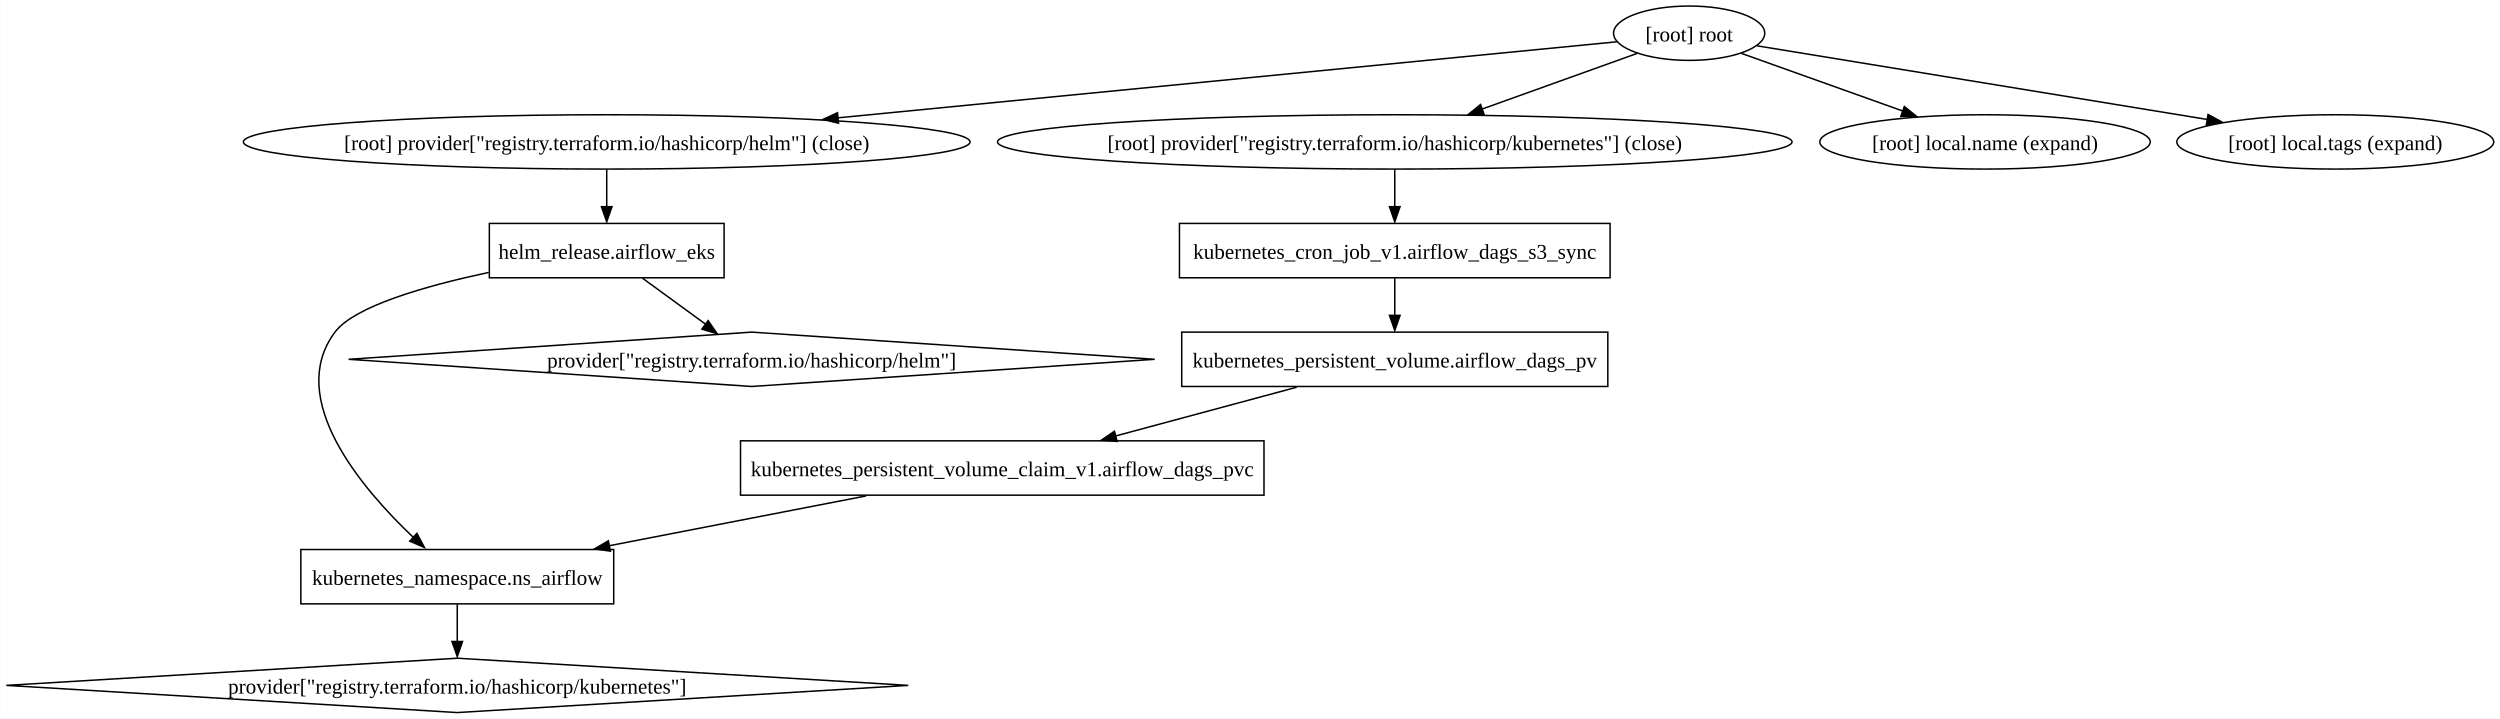
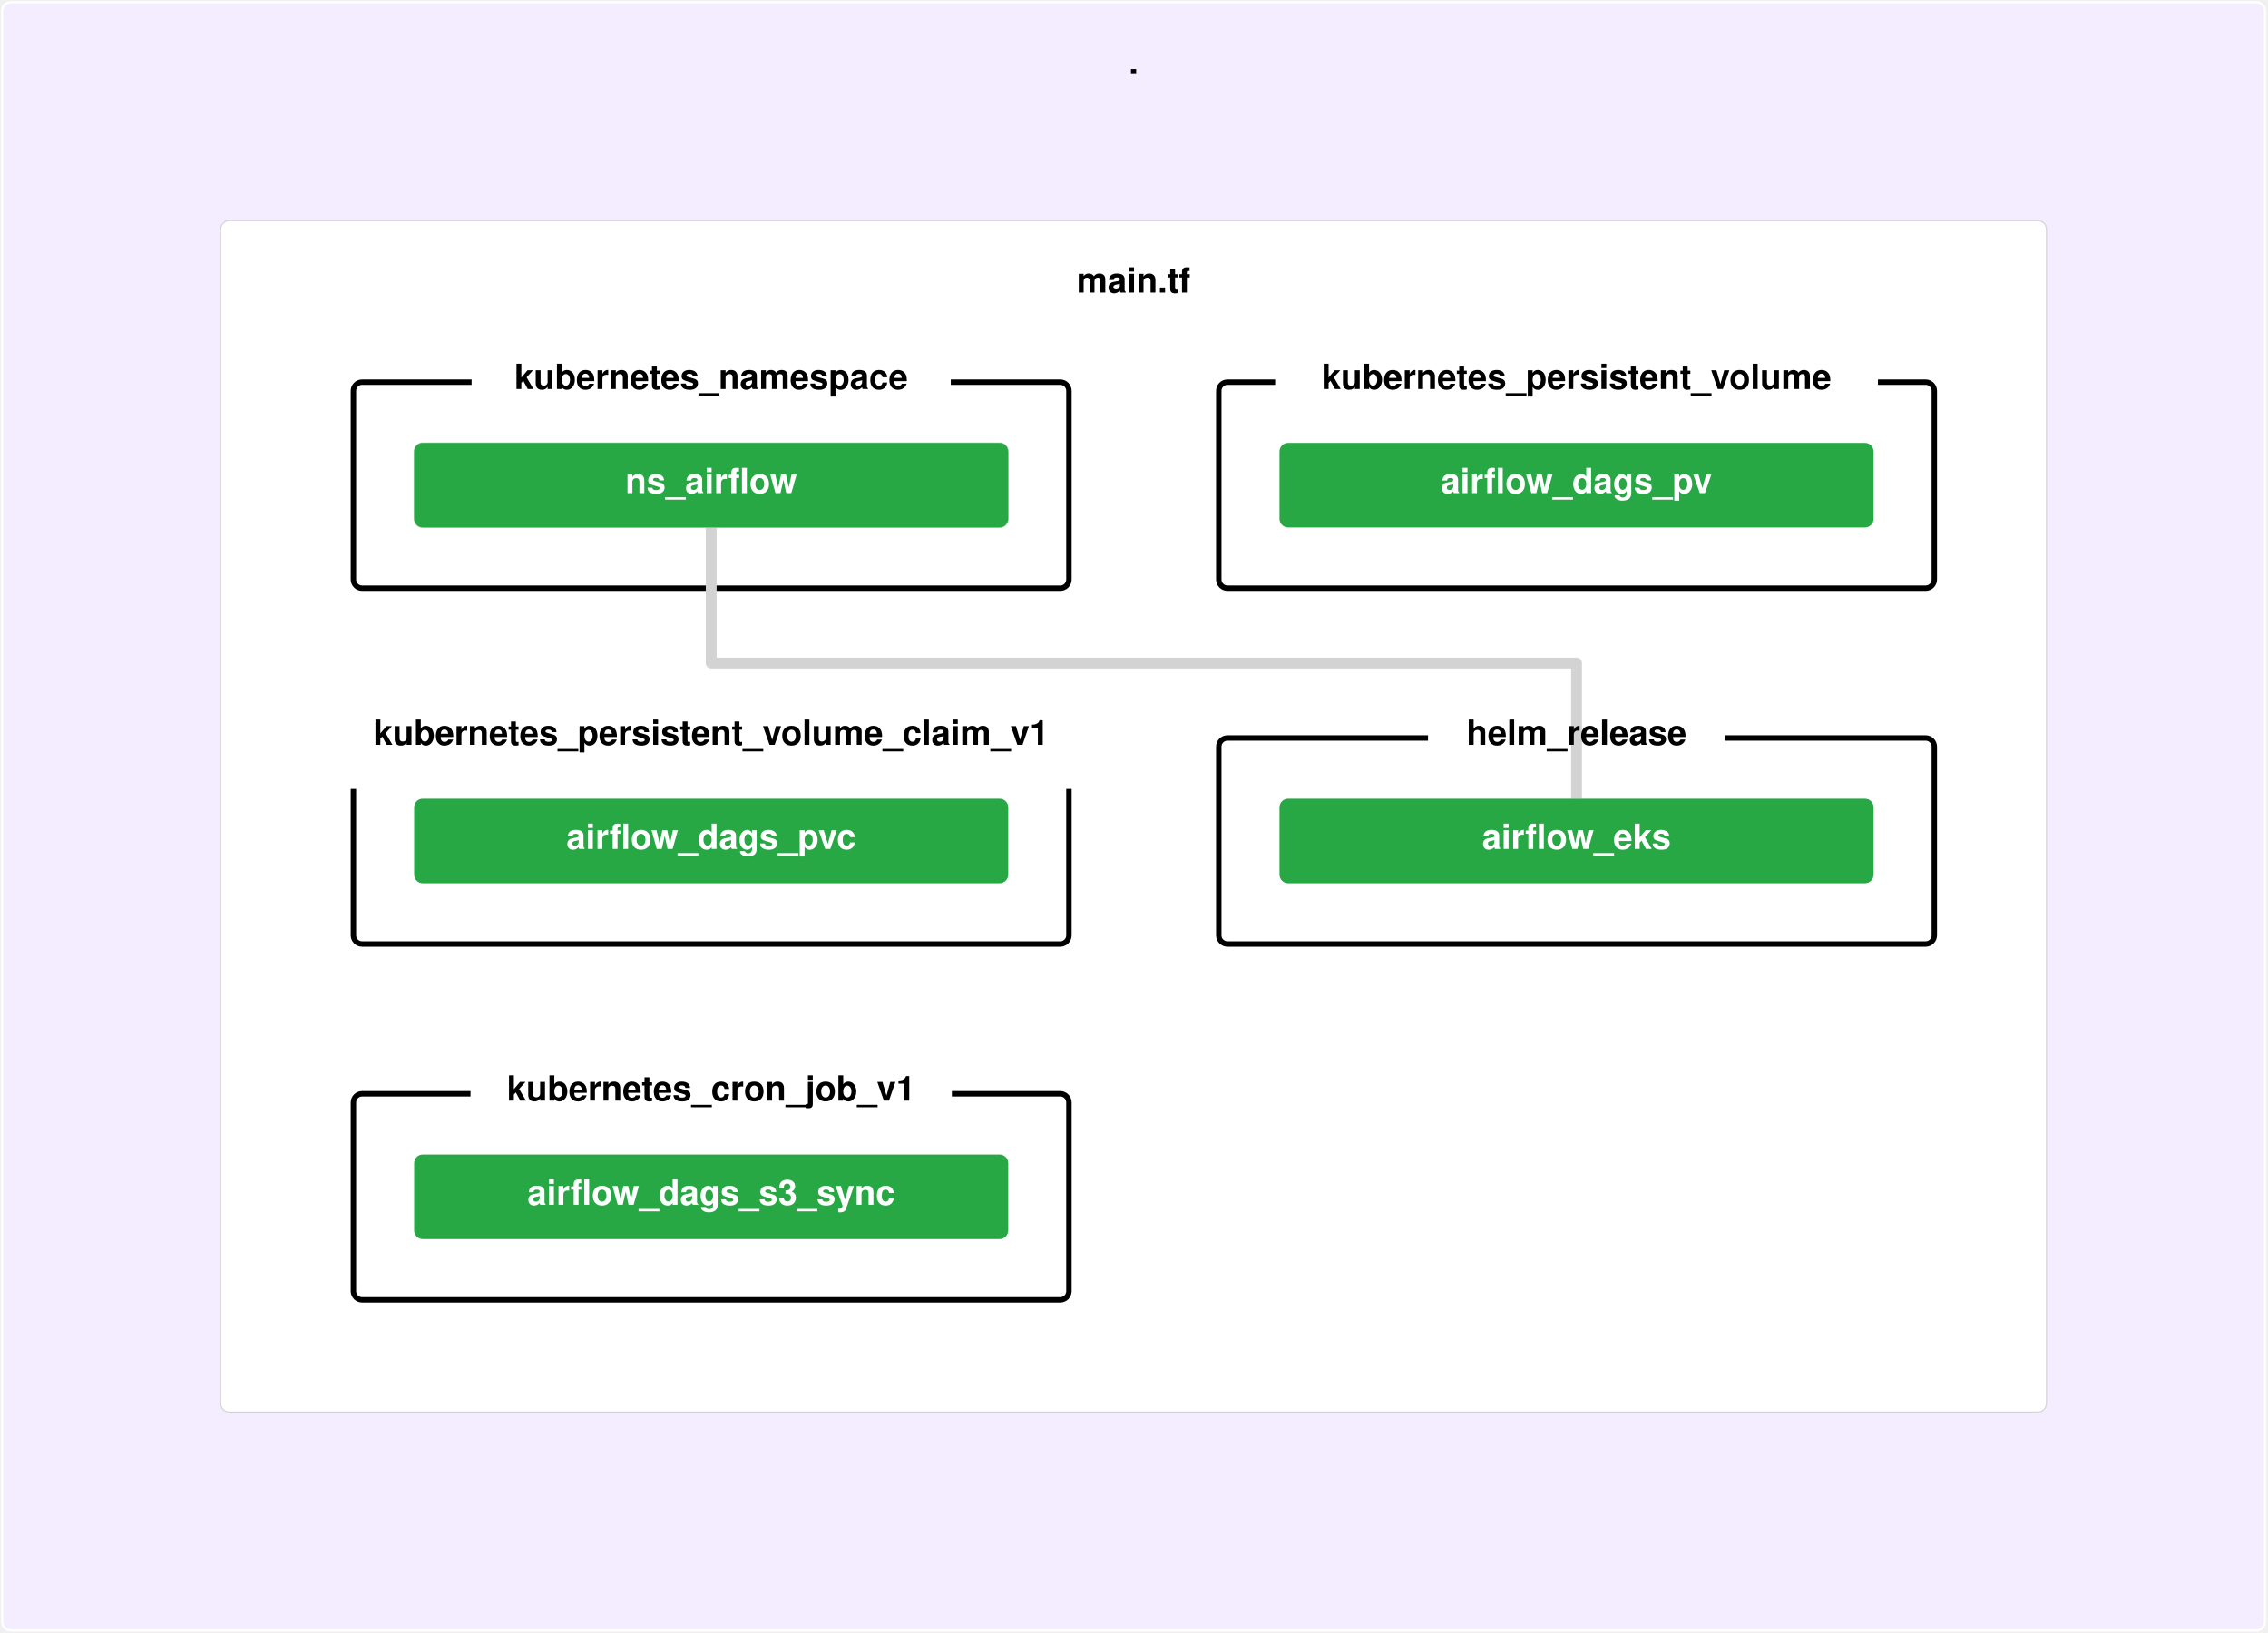
- <svg xmlns="http://www.w3.org/2000/svg" width="1656pt" height="476pt" viewBox="0.00 0.00 1655.70 476.00">
-   <g id="graph0" class="graph" transform="scale(1 1) rotate(0) translate(4 472)">
-     <polygon fill="white" stroke="none" points="-4,4 -4,-472 1651.7,-472 1651.7,4 -4,4" />
-     <g id="node1" class="node">
-       <polygon fill="none" stroke="black" points="475.49,-324 319.99,-324 319.99,-288 475.49,-288 475.49,-324" />
-       <text text-anchor="middle" x="397.74" y="-300.57" font-family="Times New Roman,serif" font-size="14.00">helm_release.airflow_eks</text>
-     </g>
-     <g id="node3" class="node">
-       <polygon fill="none" stroke="black" points="402.37,-108 195.12,-108 195.12,-72 402.37,-72 402.37,-108" />
-       <text text-anchor="middle" x="298.74" y="-84.58" font-family="Times New Roman,serif" font-size="14.00">kubernetes_namespace.ns_airflow</text>
-     </g>
-     <g id="edge1" class="edge">
-       <path fill="none" stroke="black" d="M319.56,-291.55C277,-282.46 230.47,-269.02 217.74,-252 184.86,-208.04 235.09,-148.72 269.95,-115.74" />
-       <polygon fill="black" stroke="black" points="272.01,-118.68 276.99,-109.34 267.27,-113.54 272.01,-118.68" />
-     </g>
-     <g id="node6" class="node">
-       <polygon fill="none" stroke="black" points="493.74,-252 226.76,-234 493.74,-216 760.73,-234 493.74,-252" />
-       <text text-anchor="middle" x="493.74" y="-228.57" font-family="Times New Roman,serif" font-size="14.00">provider["registry.terraform.io/hashicorp/helm"]</text>
-     </g>
-     <g id="edge2" class="edge">
-       <path fill="none" stroke="black" d="M421.47,-287.7C434.13,-278.46 449.85,-267 463.39,-257.13" />
-       <polygon fill="black" stroke="black" points="464.91,-259.63 470.92,-250.91 460.78,-253.97 464.91,-259.63" />
-     </g>
-     <g id="node2" class="node">
-       <polygon fill="none" stroke="black" points="1062.37,-324 777.12,-324 777.12,-288 1062.37,-288 1062.37,-324" />
-       <text text-anchor="middle" x="919.74" y="-300.57" font-family="Times New Roman,serif" font-size="14.00">kubernetes_cron_job_v1.airflow_dags_s3_sync</text>
-     </g>
-     <g id="node4" class="node">
-       <polygon fill="none" stroke="black" points="1060.87,-252 778.62,-252 778.62,-216 1060.87,-216 1060.87,-252" />
-       <text text-anchor="middle" x="919.74" y="-228.57" font-family="Times New Roman,serif" font-size="14.00">kubernetes_persistent_volume.airflow_dags_pv</text>
-     </g>
-     <g id="edge3" class="edge">
-       <path fill="none" stroke="black" d="M919.74,-287.7C919.74,-280.24 919.74,-271.32 919.74,-262.97" />
-       <polygon fill="black" stroke="black" points="923.24,-263.1 919.74,-253.1 916.24,-263.1 923.24,-263.1" />
-     </g>
-     <g id="node7" class="node">
-       <polygon fill="none" stroke="black" points="298.74,-36 0,-18 298.74,0 597.48,-18 298.74,-36" />
-       <text text-anchor="middle" x="298.74" y="-12.58" font-family="Times New Roman,serif" font-size="14.00">provider["registry.terraform.io/hashicorp/kubernetes"]</text>
-     </g>
-     <g id="edge4" class="edge">
-       <path fill="none" stroke="black" d="M298.74,-71.7C298.74,-64.24 298.74,-55.32 298.74,-46.97" />
-       <polygon fill="black" stroke="black" points="302.24,-47.1 298.74,-37.1 295.24,-47.1 302.24,-47.1" />
-     </g>
-     <g id="node5" class="node">
-       <polygon fill="none" stroke="black" points="833.12,-180 486.37,-180 486.37,-144 833.12,-144 833.12,-180" />
-       <text text-anchor="middle" x="659.74" y="-156.57" font-family="Times New Roman,serif" font-size="14.00">kubernetes_persistent_volume_claim_v1.airflow_dags_pvc</text>
-     </g>
-     <g id="edge5" class="edge">
-       <path fill="none" stroke="black" d="M854.8,-215.52C818.37,-205.71 772.75,-193.43 734.79,-183.21" />
-       <polygon fill="black" stroke="black" points="735.87,-179.6 725.3,-180.38 734.05,-186.36 735.87,-179.6" />
-     </g>
-     <g id="edge6" class="edge">
-       <path fill="none" stroke="black" d="M569.58,-143.52C517.79,-133.48 452.64,-120.84 399.21,-110.48" />
-       <polygon fill="black" stroke="black" points="400.18,-106.91 389.69,-108.44 398.84,-113.78 400.18,-106.91" />
-     </g>
-     <g id="node8" class="node">
-       <ellipse fill="none" stroke="black" cx="397.74" cy="-378" rx="240.68" ry="18" />
-       <text text-anchor="middle" x="397.74" y="-372.57" font-family="Times New Roman,serif" font-size="14.00">[root] provider["registry.terraform.io/hashicorp/helm"] (close)</text>
-     </g>
-     <g id="edge7" class="edge">
-       <path fill="none" stroke="black" d="M397.74,-359.7C397.74,-352.24 397.74,-343.32 397.74,-334.97" />
-       <polygon fill="black" stroke="black" points="401.24,-335.1 397.74,-325.1 394.24,-335.1 401.24,-335.1" />
-     </g>
-     <g id="node9" class="node">
-       <ellipse fill="none" stroke="black" cx="919.74" cy="-378" rx="263.14" ry="18" />
-       <text text-anchor="middle" x="919.74" y="-372.57" font-family="Times New Roman,serif" font-size="14.00">[root] provider["registry.terraform.io/hashicorp/kubernetes"] (close)</text>
-     </g>
-     <g id="edge8" class="edge">
-       <path fill="none" stroke="black" d="M919.74,-359.7C919.74,-352.24 919.74,-343.32 919.74,-334.97" />
-       <polygon fill="black" stroke="black" points="923.24,-335.1 919.74,-325.1 916.24,-335.1 923.24,-335.1" />
-     </g>
-     <g id="node10" class="node">
-       <ellipse fill="none" stroke="black" cx="1114.74" cy="-450" rx="50.07" ry="18" />
-       <text text-anchor="middle" x="1114.74" y="-444.57" font-family="Times New Roman,serif" font-size="14.00">[root] root</text>
-     </g>
-     <g id="edge11" class="edge">
-       <path fill="none" stroke="black" d="M1066.86,-444.33C963.14,-434.2 713.89,-409.87 550.62,-393.93" />
-       <polygon fill="black" stroke="black" points="551.28,-390.38 540.99,-392.89 550.6,-397.34 551.28,-390.38" />
-     </g>
-     <g id="edge12" class="edge">
-       <path fill="none" stroke="black" d="M1080.33,-436.65C1051.89,-426.44 1010.9,-411.73 977.46,-399.72" />
-       <polygon fill="black" stroke="black" points="978.94,-396.17 968.34,-396.09 976.57,-402.76 978.94,-396.17" />
-     </g>
-     <g id="node11" class="node">
-       <ellipse fill="none" stroke="black" cx="1310.74" cy="-378" rx="109.45" ry="18" />
-       <text text-anchor="middle" x="1310.74" y="-372.57" font-family="Times New Roman,serif" font-size="14.00">[root] local.name (expand)</text>
-     </g>
-     <g id="edge9" class="edge">
-       <path fill="none" stroke="black" d="M1149.33,-436.65C1178.91,-426.08 1222,-410.69 1256.21,-398.47" />
-       <polygon fill="black" stroke="black" points="1257.28,-401.45 1265.52,-394.79 1254.93,-394.86 1257.28,-401.45" />
-     </g>
-     <g id="node12" class="node">
-       <ellipse fill="none" stroke="black" cx="1542.74" cy="-378" rx="104.96" ry="18" />
-       <text text-anchor="middle" x="1542.74" y="-372.57" font-family="Times New Roman,serif" font-size="14.00">[root] local.tags (expand)</text>
-     </g>
-     <g id="edge10" class="edge">
-       <path fill="none" stroke="black" d="M1159.74,-441.64C1230.37,-430.09 1368.46,-407.5 1458.09,-392.84" />
-       <polygon fill="black" stroke="black" points="1458.47,-396.17 1467.77,-391.1 1457.34,-389.26 1458.47,-396.17" />
-     </g>
+ <svg xmlns="http://www.w3.org/2000/svg" version="1.1" width="209.2" height="150.6" id="svg73">
+   <defs id="defs7">
+     <linearGradient id="DsHakhStOxxQ" x1="1198.2px" x2="400px" y1="689.2px" y2="439px" gradientUnits="userSpaceOnUse">
+       <stop offset="0" stop-color="rgb(211,211,211)" stop-opacity="1" id="stop2" />
+       <stop offset="1" stop-color="rgb(211,211,211)" stop-opacity="1" id="stop4" />
+     </linearGradient>
+   </defs>
+   <g transform="translate(25.6,4.75) scale(0.1,0.1)" id="g71">
+     <path fill="rgb(244,236,255)" stroke="rgb(255,255,255)" paint-order="fill stroke markers" d=" M 789.6 -45.5 L 1825.2 -45.5 L 1825.2 -45.5 A 8 8 0 0 1 1833.2 -37.5 L 1833.2 1448.4 L 1833.2 1448.4 A 8 8 0 0 1 1825.2 1456.4 L -246 1456.4 L -246 1456.4 A 8 8 0 0 1 -254 1448.4 L -254 -37.5 L -254 -37.5 A 8 8 0 0 1 -246 -45.5 L 789.6 -45.5 Z" fill-opacity="1" stroke-opacity="1" stroke-miterlimit="10" stroke-width="2" id="path9" />
+     <text fill="rgb(0,0,0)" stroke="none" font-family="Avenir, Helvetica, Arial, sans-serif" font-size="32px" font-style="normal" font-weight="bold" text-decoration="normal" x="789.6" y="29.5" text-anchor="middle" dominant-baseline="text-after-edge" fill-opacity="1" id="text11">.</text>
+     <path fill="rgb(255,255,255)" stroke="rgb(211,211,211)" paint-order="fill stroke markers" d=" M 789.6 156 L 1623.7 156 L 1623.7 156 A 8 8 0 0 1 1631.7 164 L 1631.7 1246.9 L 1631.7 1246.9 A 8 8 0 0 1 1623.7 1254.9 L -44.5 1254.9 L -44.5 1254.9 A 8 8 0 0 1 -52.5 1246.9 L -52.5 164 L -52.5 164 A 8 8 0 0 1 -44.5 156 L 789.6 156 Z" fill-opacity="1" stroke-opacity="1" stroke-miterlimit="10" id="path13" />
+     <text fill="rgb(0,0,0)" stroke="none" font-family="Avenir, Helvetica, Arial, sans-serif" font-size="32px" font-style="normal" font-weight="bold" text-decoration="normal" x="789.6" y="231" text-anchor="middle" dominant-baseline="text-after-edge" fill-opacity="1" id="text15">main.tf</text>
+     <path fill="rgb(255,255,255)" stroke="rgb(0,0,0)" paint-order="fill stroke markers" d=" M 400 305 L 722 305 L 722 305 A 8 8 0 0 1 730 313 L 730 487 L 730 487 A 8 8 0 0 1 722 495 L 78 495 L 78 495 A 8 8 0 0 1 70 487 L 70 313 L 70 313 A 8 8 0 0 1 78 305 L 400 305 Z" fill-opacity="1" stroke-opacity="1" stroke-miterlimit="10" stroke-width="5" id="path17" />
+     <rect fill="rgb(255,255,255)" stroke="none" x="179" y="256" width="442" height="96" fill-opacity="1" id="rect19" />
+     <text fill="rgb(0,0,0)" stroke="none" font-family="Avenir, Helvetica, Arial, sans-serif" font-size="32px" font-style="normal" font-weight="bold" text-decoration="normal" x="400" y="320" text-anchor="middle" dominant-baseline="text-after-edge" fill-opacity="1" id="text21">kubernetes_namespace</text>
+     <path fill="rgb(255,255,255)" stroke="rgb(0,0,0)" paint-order="fill stroke markers" d=" M 1198.2 305 L 1520.2 305 L 1520.2 305 A 8 8 0 0 1 1528.2 313 L 1528.2 487 L 1528.2 487 A 8 8 0 0 1 1520.2 495 L 876.2 495 L 876.2 495 A 8 8 0 0 1 868.2 487 L 868.2 313 L 868.2 313 A 8 8 0 0 1 876.2 305 L 1198.2 305 Z" fill-opacity="1" stroke-opacity="1" stroke-miterlimit="10" stroke-width="5" id="path23" />
+     <rect fill="rgb(255,255,255)" stroke="none" x="920.2" y="256" width="556" height="96" fill-opacity="1" id="rect25" />
+     <text fill="rgb(0,0,0)" stroke="none" font-family="Avenir, Helvetica, Arial, sans-serif" font-size="32px" font-style="normal" font-weight="bold" text-decoration="normal" x="1198.2" y="320" text-anchor="middle" dominant-baseline="text-after-edge" fill-opacity="1" id="text27">kubernetes_persistent_volume</text>
+     <path fill="rgb(255,255,255)" stroke="rgb(0,0,0)" paint-order="fill stroke markers" d=" M 400 633.2 L 722 633.2 L 722 633.2 A 8 8 0 0 1 730 641.2 L 730 815.2 L 730 815.2 A 8 8 0 0 1 722 823.2 L 78 823.2 L 78 823.2 A 8 8 0 0 1 70 815.2 L 70 641.2 L 70 641.2 A 8 8 0 0 1 78 633.2 L 400 633.2 Z" fill-opacity="1" stroke-opacity="1" stroke-miterlimit="10" stroke-width="5" id="path29" />
+     <rect fill="rgb(255,255,255)" stroke="none" x="47.5" y="584.2" width="705" height="96" fill-opacity="1" id="rect31" />
+     <text fill="rgb(0,0,0)" stroke="none" font-family="Avenir, Helvetica, Arial, sans-serif" font-size="32px" font-style="normal" font-weight="bold" text-decoration="normal" x="400" y="648.2" text-anchor="middle" dominant-baseline="text-after-edge" fill-opacity="1" id="text33">kubernetes_persistent_volume_claim_v1</text>
+     <path fill="rgb(255,255,255)" stroke="rgb(0,0,0)" paint-order="fill stroke markers" d=" M 1198.2 633.2 L 1520.2 633.2 L 1520.2 633.2 A 8 8 0 0 1 1528.2 641.2 L 1528.2 815.2 L 1528.2 815.2 A 8 8 0 0 1 1520.2 823.2 L 876.2 823.2 L 876.2 823.2 A 8 8 0 0 1 868.2 815.2 L 868.2 641.2 L 868.2 641.2 A 8 8 0 0 1 876.2 633.2 L 1198.2 633.2 Z" fill-opacity="1" stroke-opacity="1" stroke-miterlimit="10" stroke-width="5" id="path35" />
+     <rect fill="rgb(255,255,255)" stroke="none" x="1061.2" y="584.2" width="274" height="96" fill-opacity="1" id="rect37" />
+     <path fill="none" stroke="url(#DsHakhStOxxQ)" paint-order="fill stroke markers" d=" M 1198.2 689.2 L 1198.2 564.1 L 400 564.1 L 400 439" stroke-linejoin="round" stroke-miterlimit="10" stroke-width="10" id="path47" />
+     <text fill="rgb(0,0,0)" stroke="none" font-family="Avenir, Helvetica, Arial, sans-serif" font-size="32px" font-style="normal" font-weight="bold" text-decoration="normal" x="1198.2" y="648.2" text-anchor="middle" dominant-baseline="text-after-edge" fill-opacity="1" id="text39">helm_release</text>
+     <path fill="rgb(255,255,255)" stroke="rgb(0,0,0)" paint-order="fill stroke markers" d=" M 400 961.4 L 722 961.4 L 722 961.4 A 8 8 0 0 1 730 969.4 L 730 1143.4 L 730 1143.4 A 8 8 0 0 1 722 1151.4 L 78 1151.4 L 78 1151.4 A 8 8 0 0 1 70 1143.4 L 70 969.4 L 70 969.4 A 8 8 0 0 1 78 961.4 L 400 961.4 Z" fill-opacity="1" stroke-opacity="1" stroke-miterlimit="10" stroke-width="5" id="path41" />
+     <rect fill="rgb(255,255,255)" stroke="none" x="178" y="912.4" width="444" height="96" fill-opacity="1" id="rect43" />
+     <text fill="rgb(0,0,0)" stroke="none" font-family="Avenir, Helvetica, Arial, sans-serif" font-size="32px" font-style="normal" font-weight="bold" text-decoration="normal" x="400" y="976.4" text-anchor="middle" dominant-baseline="text-after-edge" fill-opacity="1" id="text45">kubernetes_cron_job_v1</text>
+     <path fill="rgb(40,167,69)" stroke="url(#DsHakhStOxxQ)" paint-order="stroke fill markers" d=" M 400 361 L 666 361 L 666 361 A 8 8 0 0 1 674 369 L 674 431 L 674 431 A 8 8 0 0 1 666 439 L 134 439 L 134 439 A 8 8 0 0 1 126 431 L 126 369 L 126 369 A 8 8 0 0 1 134 361 L 400 361 Z" fill-opacity="1" id="path49" />
+     <text fill="rgb(255,255,255)" stroke="none" font-family="Avenir, Helvetica, Arial, sans-serif" font-size="32px" font-style="normal" font-weight="bold" text-decoration="normal" x="400" y="416" text-anchor="middle" dominant-baseline="text-after-edge" fill-opacity="1" id="text51">ns_airflow</text>
+     <path fill="rgb(40,167,69)" stroke="none" paint-order="stroke fill markers" d=" M 1198.2 361 L 1464.2 361 L 1464.2 361 A 8 8 0 0 1 1472.2 369 L 1472.2 431 L 1472.2 431 A 8 8 0 0 1 1464.2 439 L 932.2 439 L 932.2 439 A 8 8 0 0 1 924.2 431 L 924.2 369 L 924.2 369 A 8 8 0 0 1 932.2 361 L 1198.2 361 Z" fill-opacity="1" id="path53" />
+     <text fill="rgb(255,255,255)" stroke="none" font-family="Avenir, Helvetica, Arial, sans-serif" font-size="32px" font-style="normal" font-weight="bold" text-decoration="normal" x="1198.2" y="416" text-anchor="middle" dominant-baseline="text-after-edge" fill-opacity="1" id="text55">airflow_dags_pv</text>
+     <path fill="rgb(40,167,69)" stroke="none" paint-order="stroke fill markers" d=" M 400 689.2 L 666 689.2 L 666 689.2 A 8 8 0 0 1 674 697.2 L 674 759.2 L 674 759.2 A 8 8 0 0 1 666 767.2 L 134 767.2 L 134 767.2 A 8 8 0 0 1 126 759.2 L 126 697.2 L 126 697.2 A 8 8 0 0 1 134 689.2 L 400 689.2 Z" fill-opacity="1" id="path57" />
+     <text fill="rgb(255,255,255)" stroke="none" font-family="Avenir, Helvetica, Arial, sans-serif" font-size="32px" font-style="normal" font-weight="bold" text-decoration="normal" x="400" y="744.2" text-anchor="middle" dominant-baseline="text-after-edge" fill-opacity="1" id="text59">airflow_dags_pvc</text>
+     <path fill="rgb(40,167,69)" stroke="none" paint-order="stroke fill markers" d=" M 1198.2 689.2 L 1464.2 689.2 L 1464.2 689.2 A 8 8 0 0 1 1472.2 697.2 L 1472.2 759.2 L 1472.2 759.2 A 8 8 0 0 1 1464.2 767.2 L 932.2 767.2 L 932.2 767.2 A 8 8 0 0 1 924.2 759.2 L 924.2 697.2 L 924.2 697.2 A 8 8 0 0 1 932.2 689.2 L 1198.2 689.2 Z" fill-opacity="1" id="path61" />
+     <text fill="rgb(255,255,255)" stroke="none" font-family="Avenir, Helvetica, Arial, sans-serif" font-size="32px" font-style="normal" font-weight="bold" text-decoration="normal" x="1198.2" y="744.2" text-anchor="middle" dominant-baseline="text-after-edge" fill-opacity="1" id="text63">airflow_eks</text>
+     <path fill="rgb(40,167,69)" stroke="none" paint-order="stroke fill markers" d=" M 400 1017.4 L 666 1017.4 L 666 1017.4 A 8 8 0 0 1 674 1025.4 L 674 1087.4 L 674 1087.4 A 8 8 0 0 1 666 1095.4 L 134 1095.4 L 134 1095.4 A 8 8 0 0 1 126 1087.4 L 126 1025.4 L 126 1025.4 A 8 8 0 0 1 134 1017.4 L 400 1017.4 Z" fill-opacity="1" id="path65" />
+     <text fill="rgb(255,255,255)" stroke="none" font-family="Avenir, Helvetica, Arial, sans-serif" font-size="32px" font-style="normal" font-weight="bold" text-decoration="normal" x="400" y="1072.4" text-anchor="middle" dominant-baseline="text-after-edge" fill-opacity="1" id="text67">airflow_dags_s3_sync</text>
+     <g transform="scale(10,10) translate(-25.6,-4.75)" id="g69" />
  </g>
</svg>
